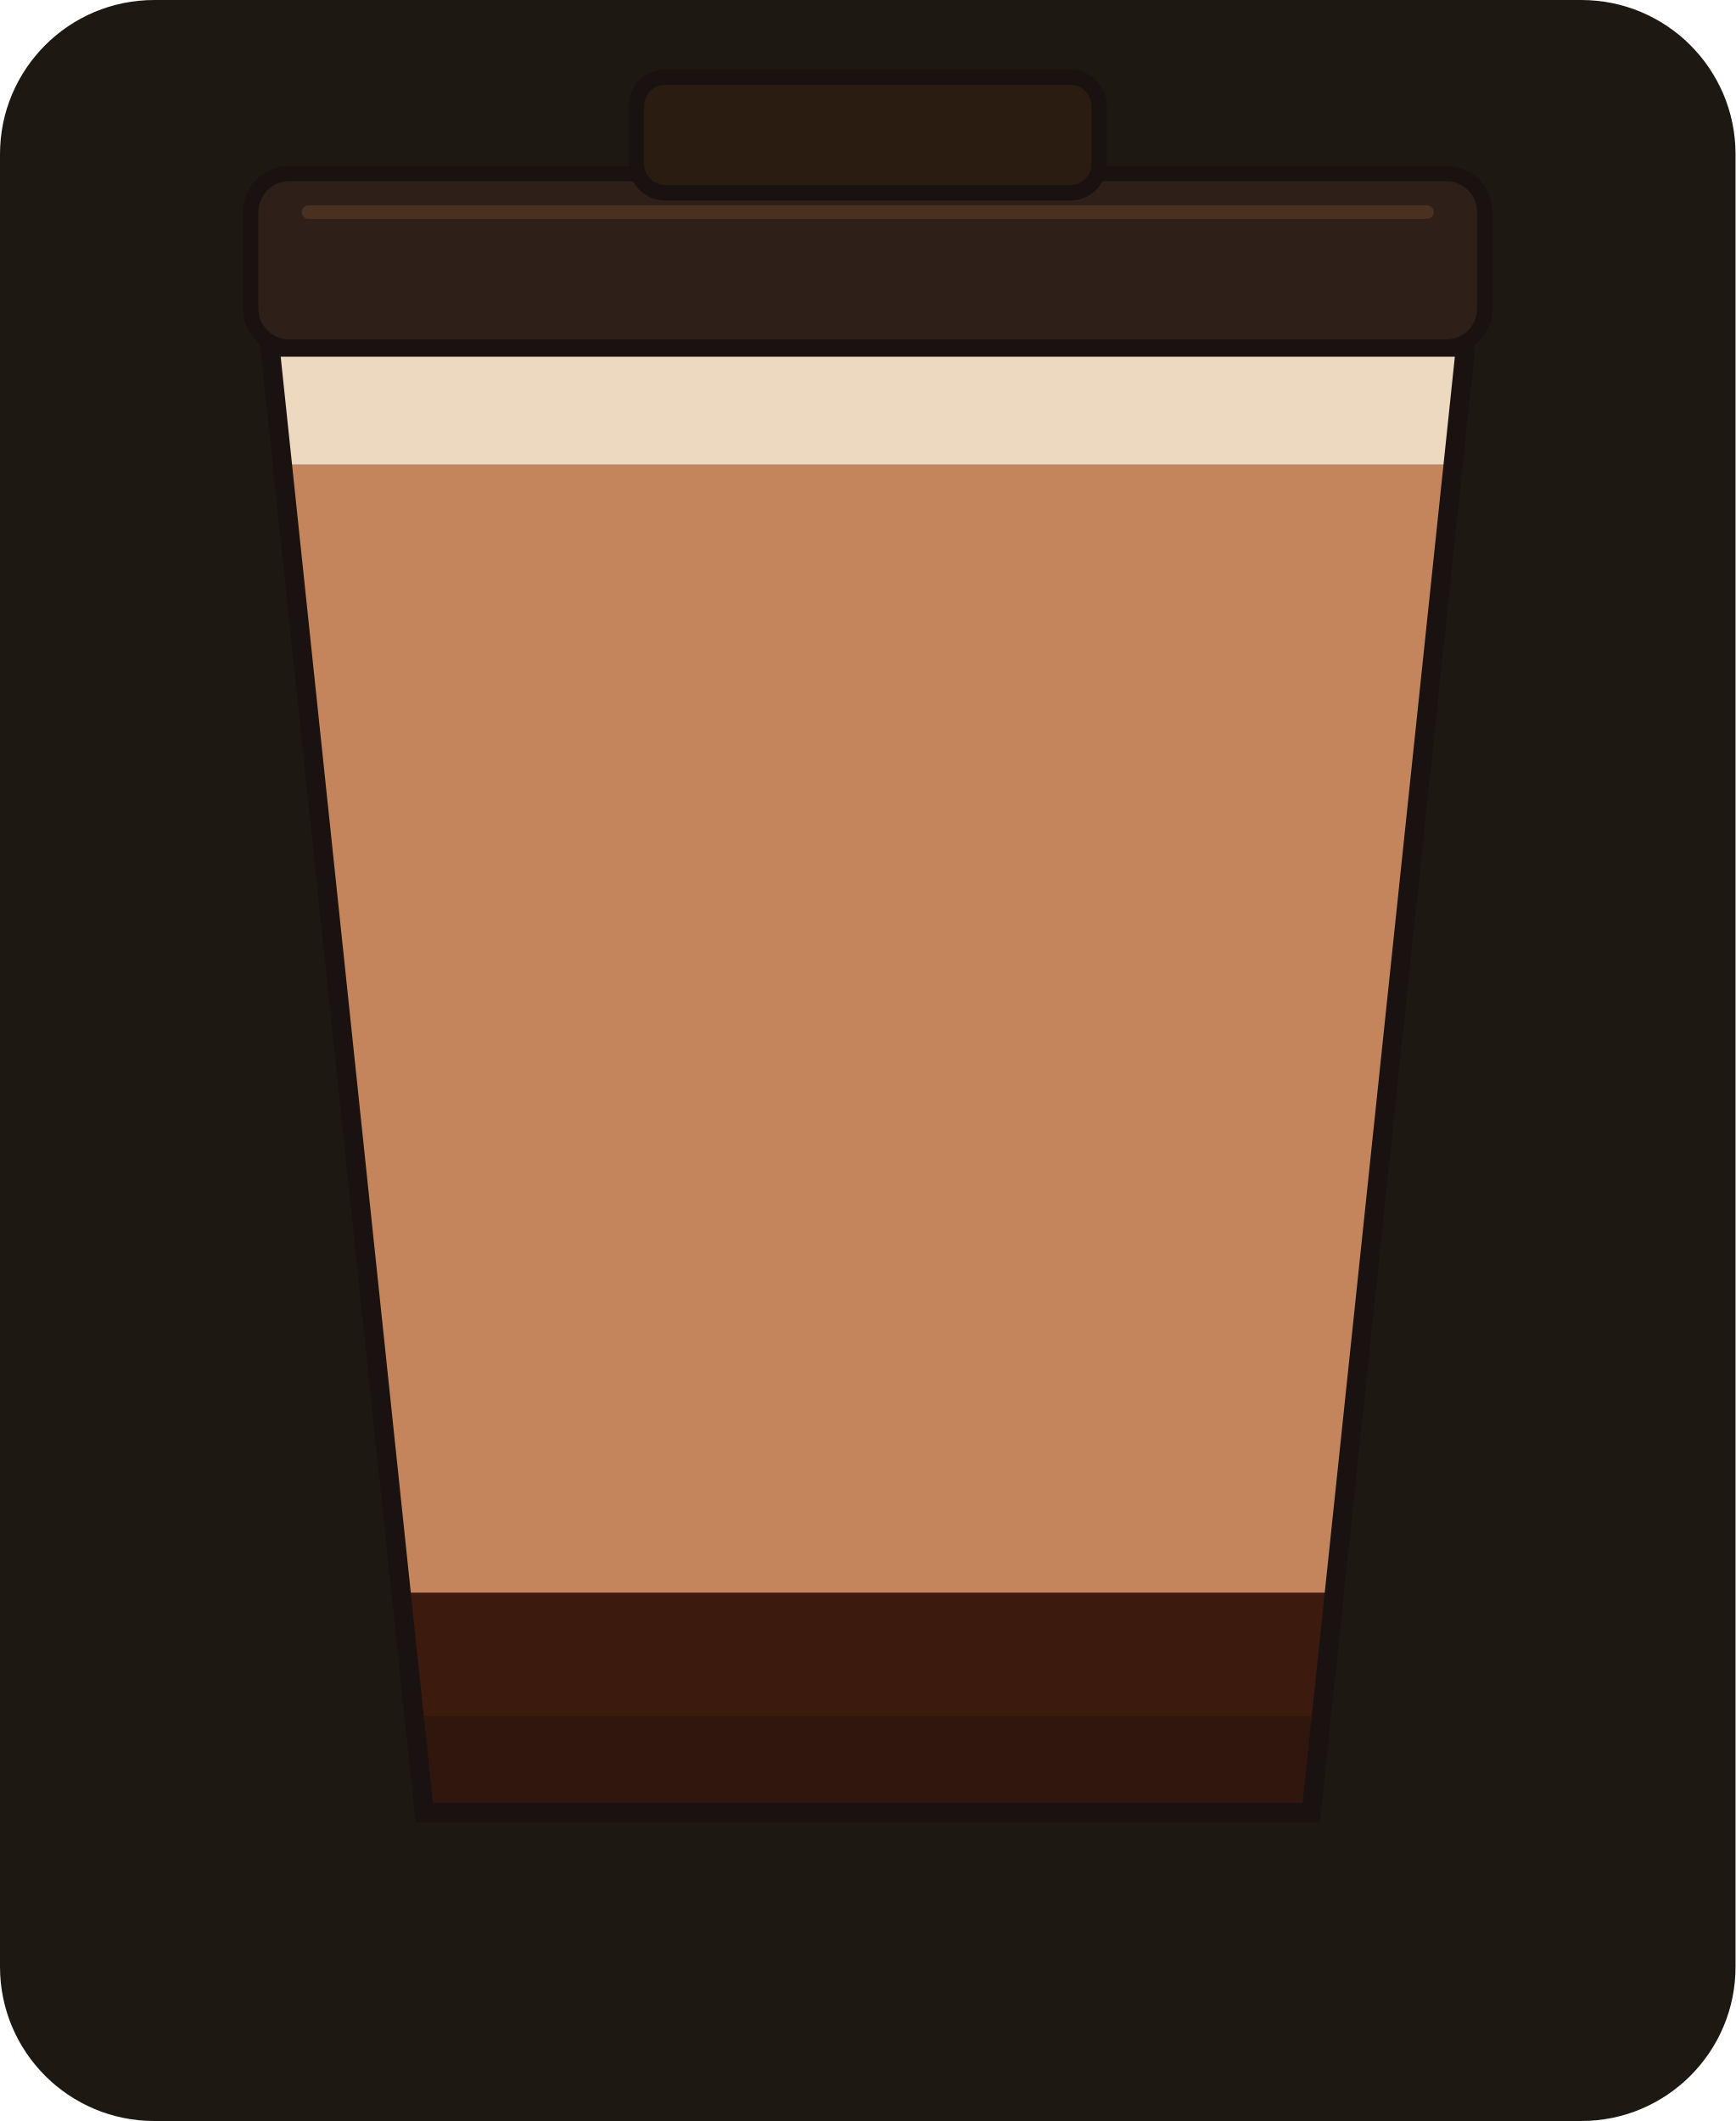
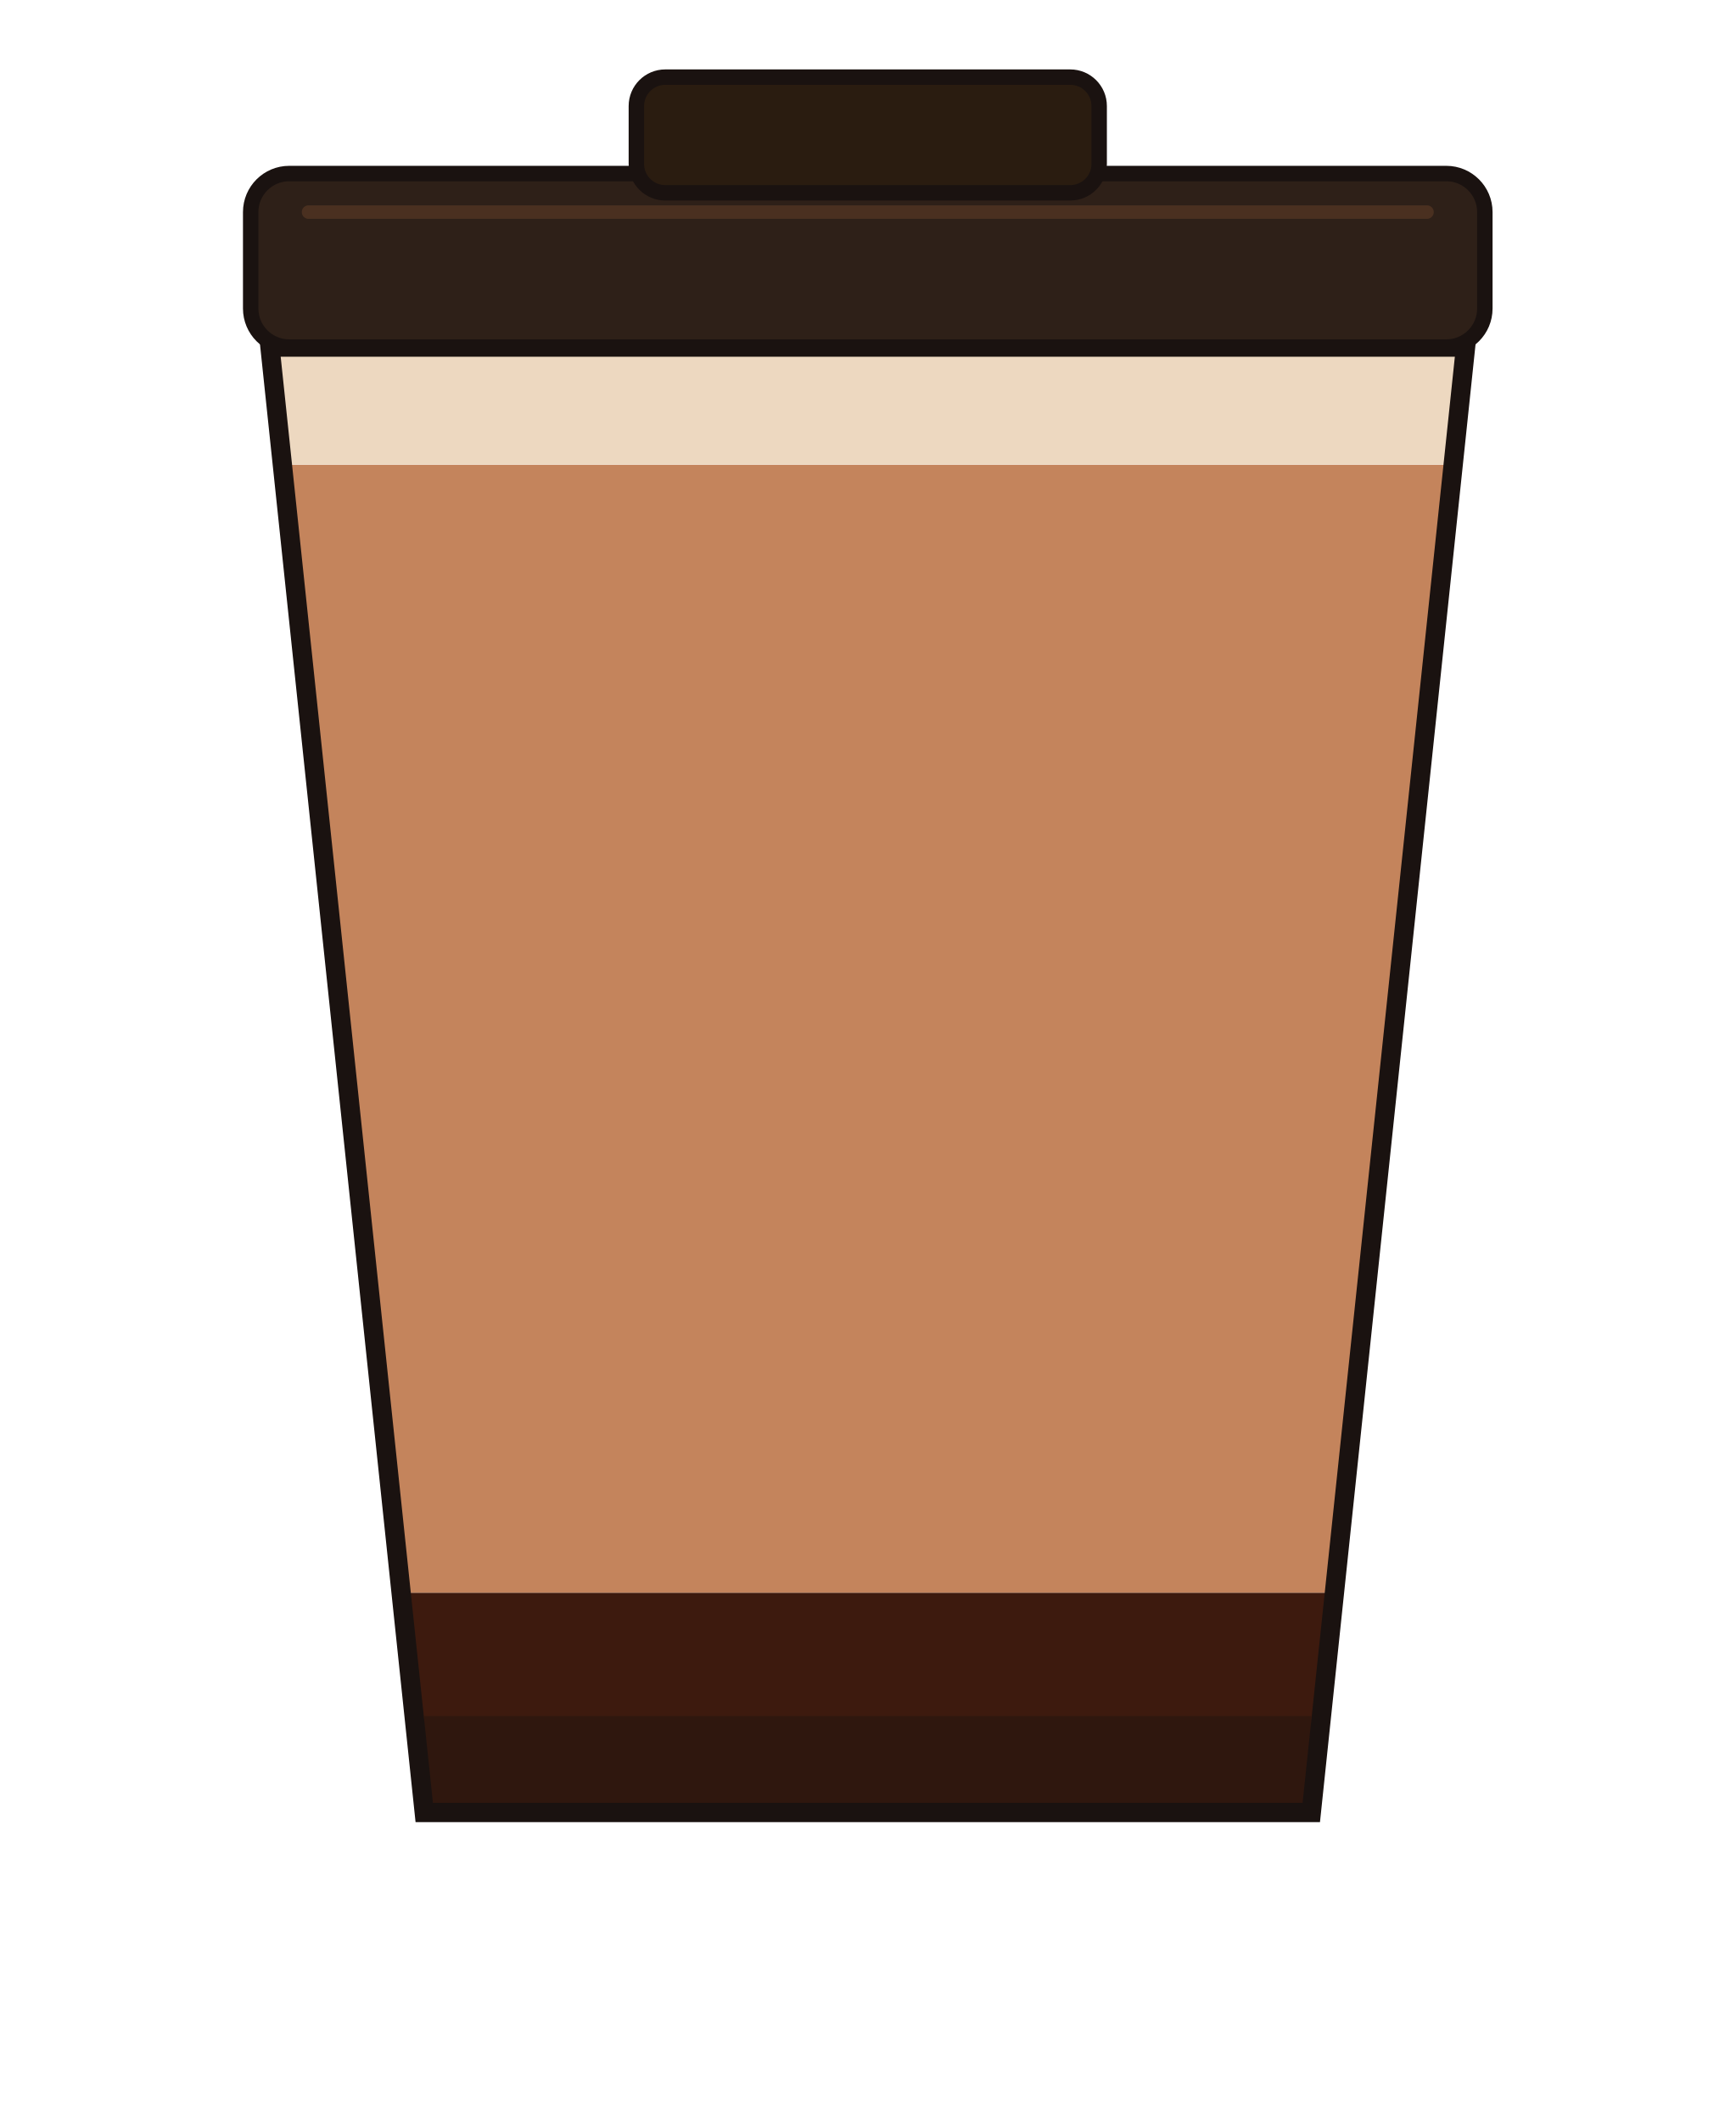
<svg xmlns="http://www.w3.org/2000/svg" width="90" height="110" viewBox="0 0 90 110">
-   <rect width="90" height="110" fill="#1e1812" rx="8" />
  <defs>
    <clipPath id="c_cafe_latte">
      <path d="M14,18 L76,18 L68,94 L22,94 Z" />
    </clipPath>
  </defs>
  <polygon points="20.8,82.6 69.2,82.6 68.0,94.0 22.0,94.0" fill="#3D1A0E" clip-path="url(#c_cafe_latte)" />
  <polygon points="14.6,24.1 75.4,24.1 69.2,82.6 20.8,82.6" fill="#C4845C" clip-path="url(#c_cafe_latte)" />
  <polygon points="14.0,18.0 76.0,18.0 75.4,24.1 14.6,24.1" fill="#EDD8C0" clip-path="url(#c_cafe_latte)" />
  <path d="M14,18 L76,18 L68,94 L22,94 Z" fill="none" stroke="#1a1210" stroke-width="1" />
  <rect x="22" y="89" width="46" height="5" fill="#1a1210" opacity="0.4" clip-path="url(#c_cafe_latte)" />
  <rect x="13" y="9" width="64" height="9" rx="2" fill="#2e2018" stroke="#1a1210" stroke-width="0.8" />
  <line x1="16" y1="11" x2="74" y2="11" stroke="#4a3020" stroke-width="0.7" stroke-linecap="round" />
  <rect x="33" y="4" width="24" height="6" rx="1.5" fill="#2a1c10" stroke="#1a1210" stroke-width="0.8" />
</svg>
